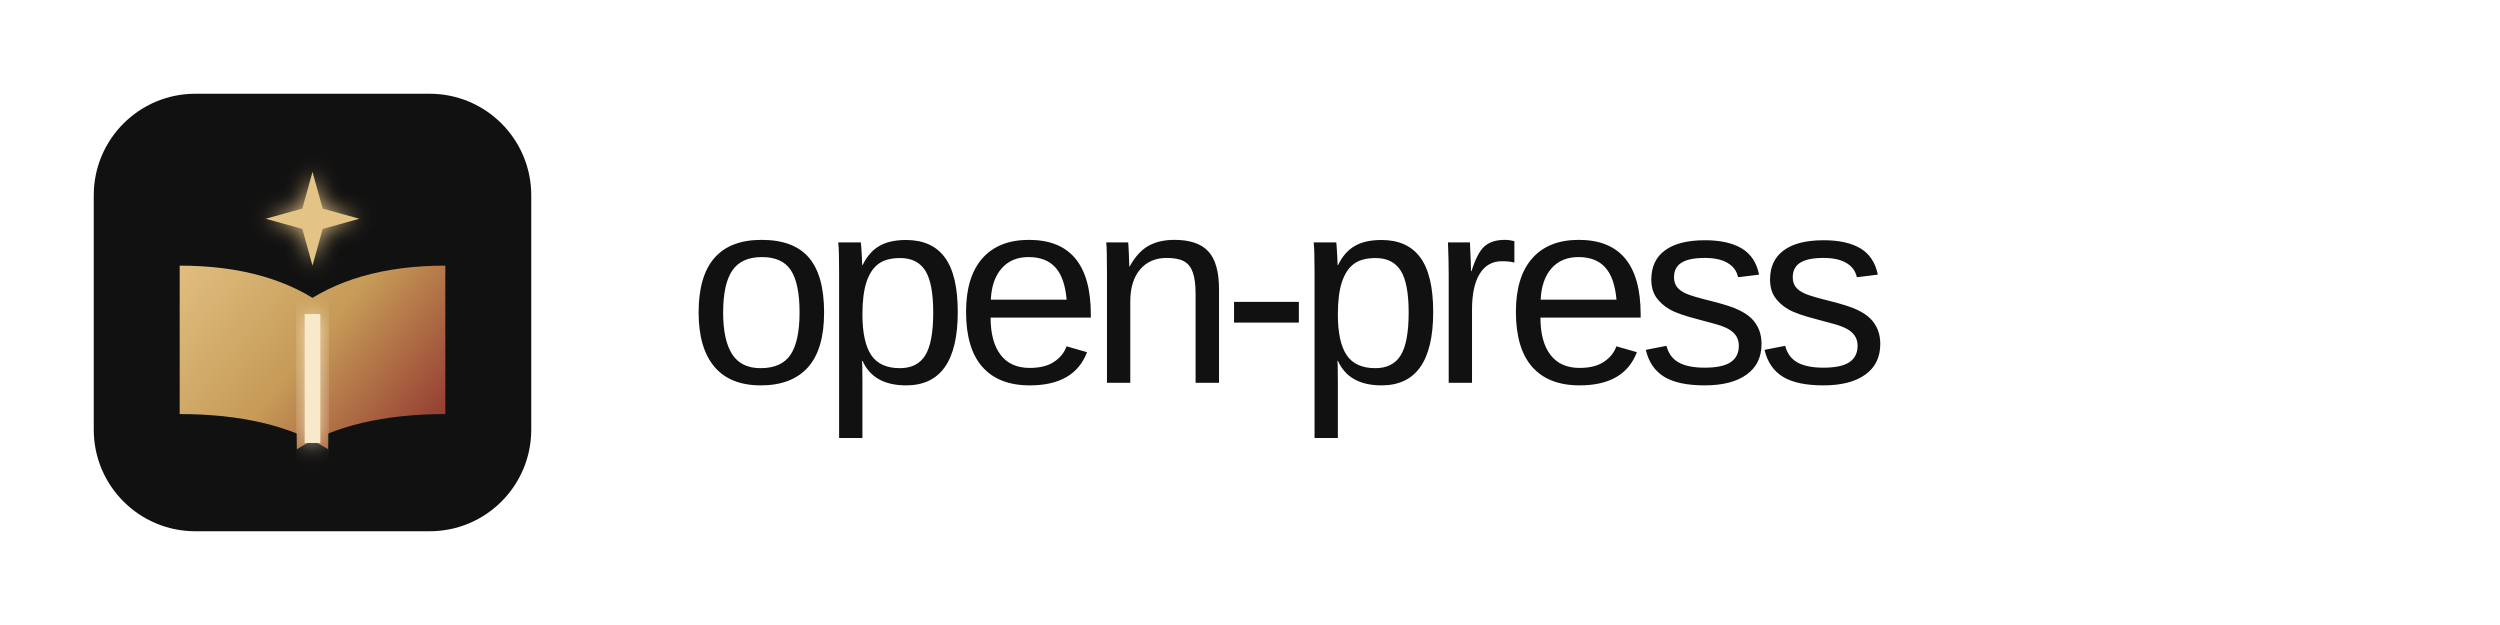
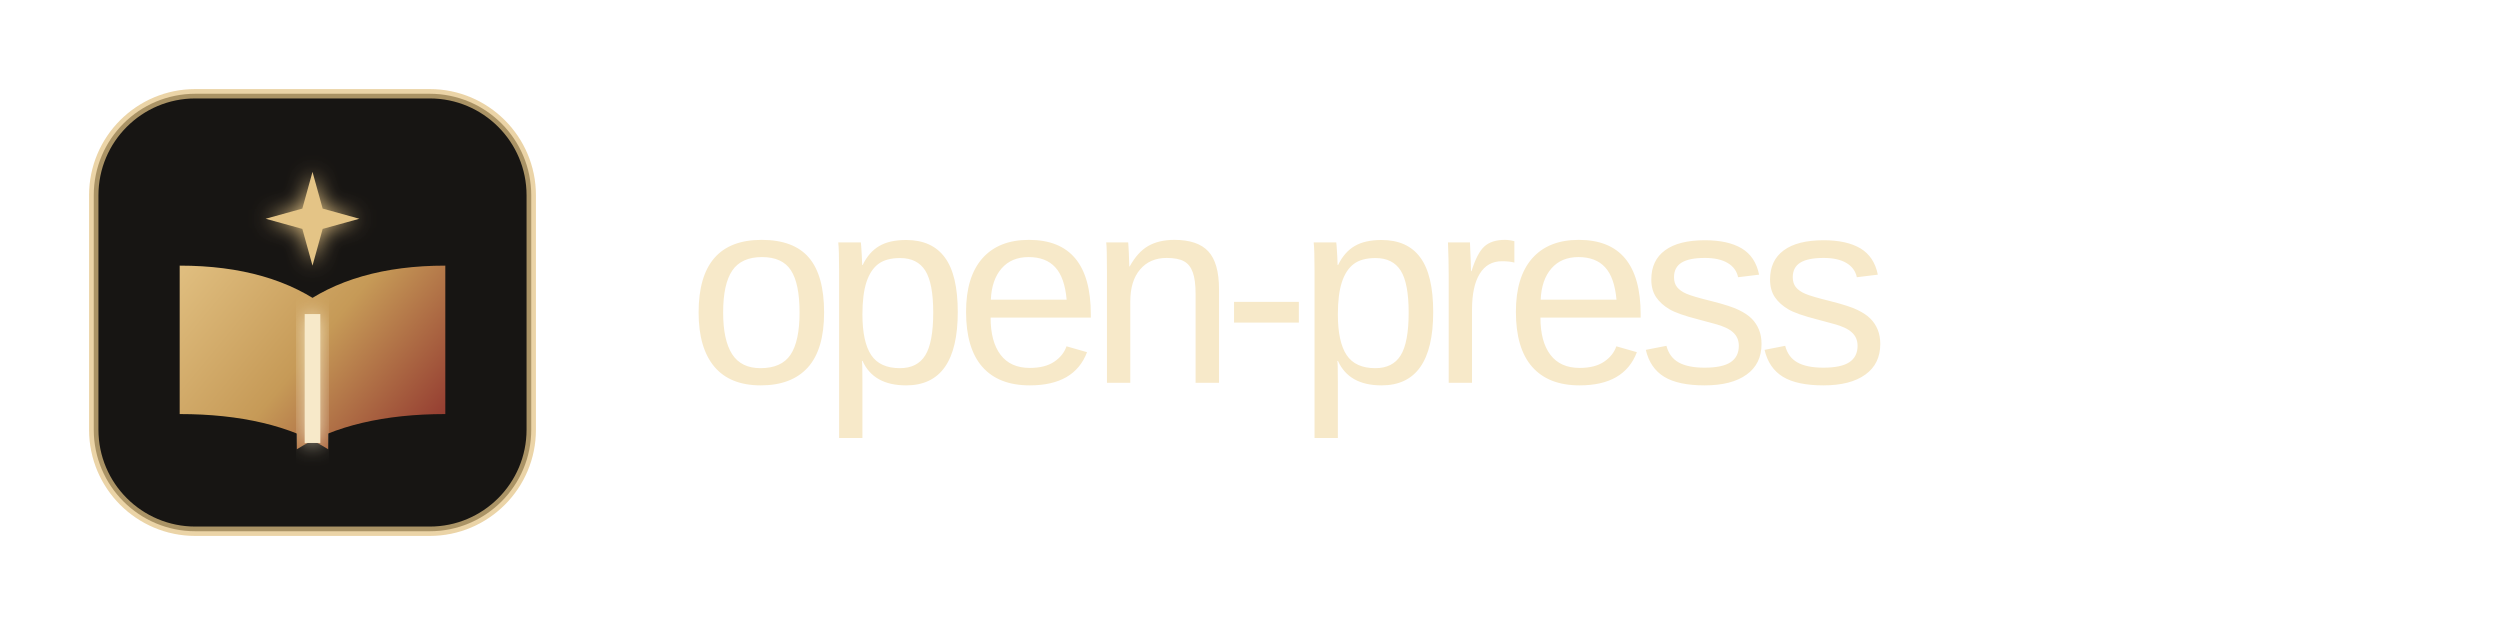
<svg xmlns="http://www.w3.org/2000/svg" viewBox="0 0 320 80" role="img" aria-labelledby="title desc">
  <defs>
    <linearGradient id="energy" x1="12" y1="16" x2="46" y2="44" gradientUnits="userSpaceOnUse">
      <stop stop-color="#E4C486" />
      <stop offset=".52" stop-color="#C69A57" />
      <stop offset="1" stop-color="#8E302C" />
    </linearGradient>
    <filter id="glow" x="-50%" y="-50%" width="200%" height="200%">
      <feGaussianBlur stdDeviation="1.3" result="blur" />
      <feMerge>
        <feMergeNode in="blur" />
        <feMergeNode in="SourceGraphic" />
      </feMerge>
    </filter>
  </defs>
  <g transform="translate(12 12)">
-     <rect width="56" height="56" rx="13" fill="#111111" />
+     <rect width="56" height="56" rx="13" fill="#171513" stroke="#E4C486" stroke-opacity=".72" stroke-width="1.2" />
    <path d="M11 22c7.8 0 14.2 1.8 19 5.5v18c-4.8-3-11.2-4.5-19-4.5V22Z" fill="url(#energy)" />
    <path d="M45 22c-7.8 0-14.2 1.8-19 5.5v18c4.8-3 11.2-4.5 19-4.5V22Z" fill="url(#energy)" />
    <path d="M27 28.2h2v16.5h-2z" fill="#F7E9C9" filter="url(#glow)" />
    <path d="m28 10 1.3 4.7L34 16l-4.7 1.3L28 22l-1.3-4.7L22 16l4.7-1.3L28 10Z" fill="#E4C486" filter="url(#glow)" />
  </g>
-   <text x="88" y="49" fill="#111111" font-family="IBM Plex Sans, Helvetica Neue, Arial, sans-serif" font-size="34" font-weight="500" letter-spacing="-1.8">open-press</text>
+   <text x="88" y="49" fill="#F7E9C9" font-family="IBM Plex Sans, Helvetica Neue, Arial, sans-serif" font-size="34" font-weight="500" letter-spacing="-1.8">open-press</text>
</svg>
